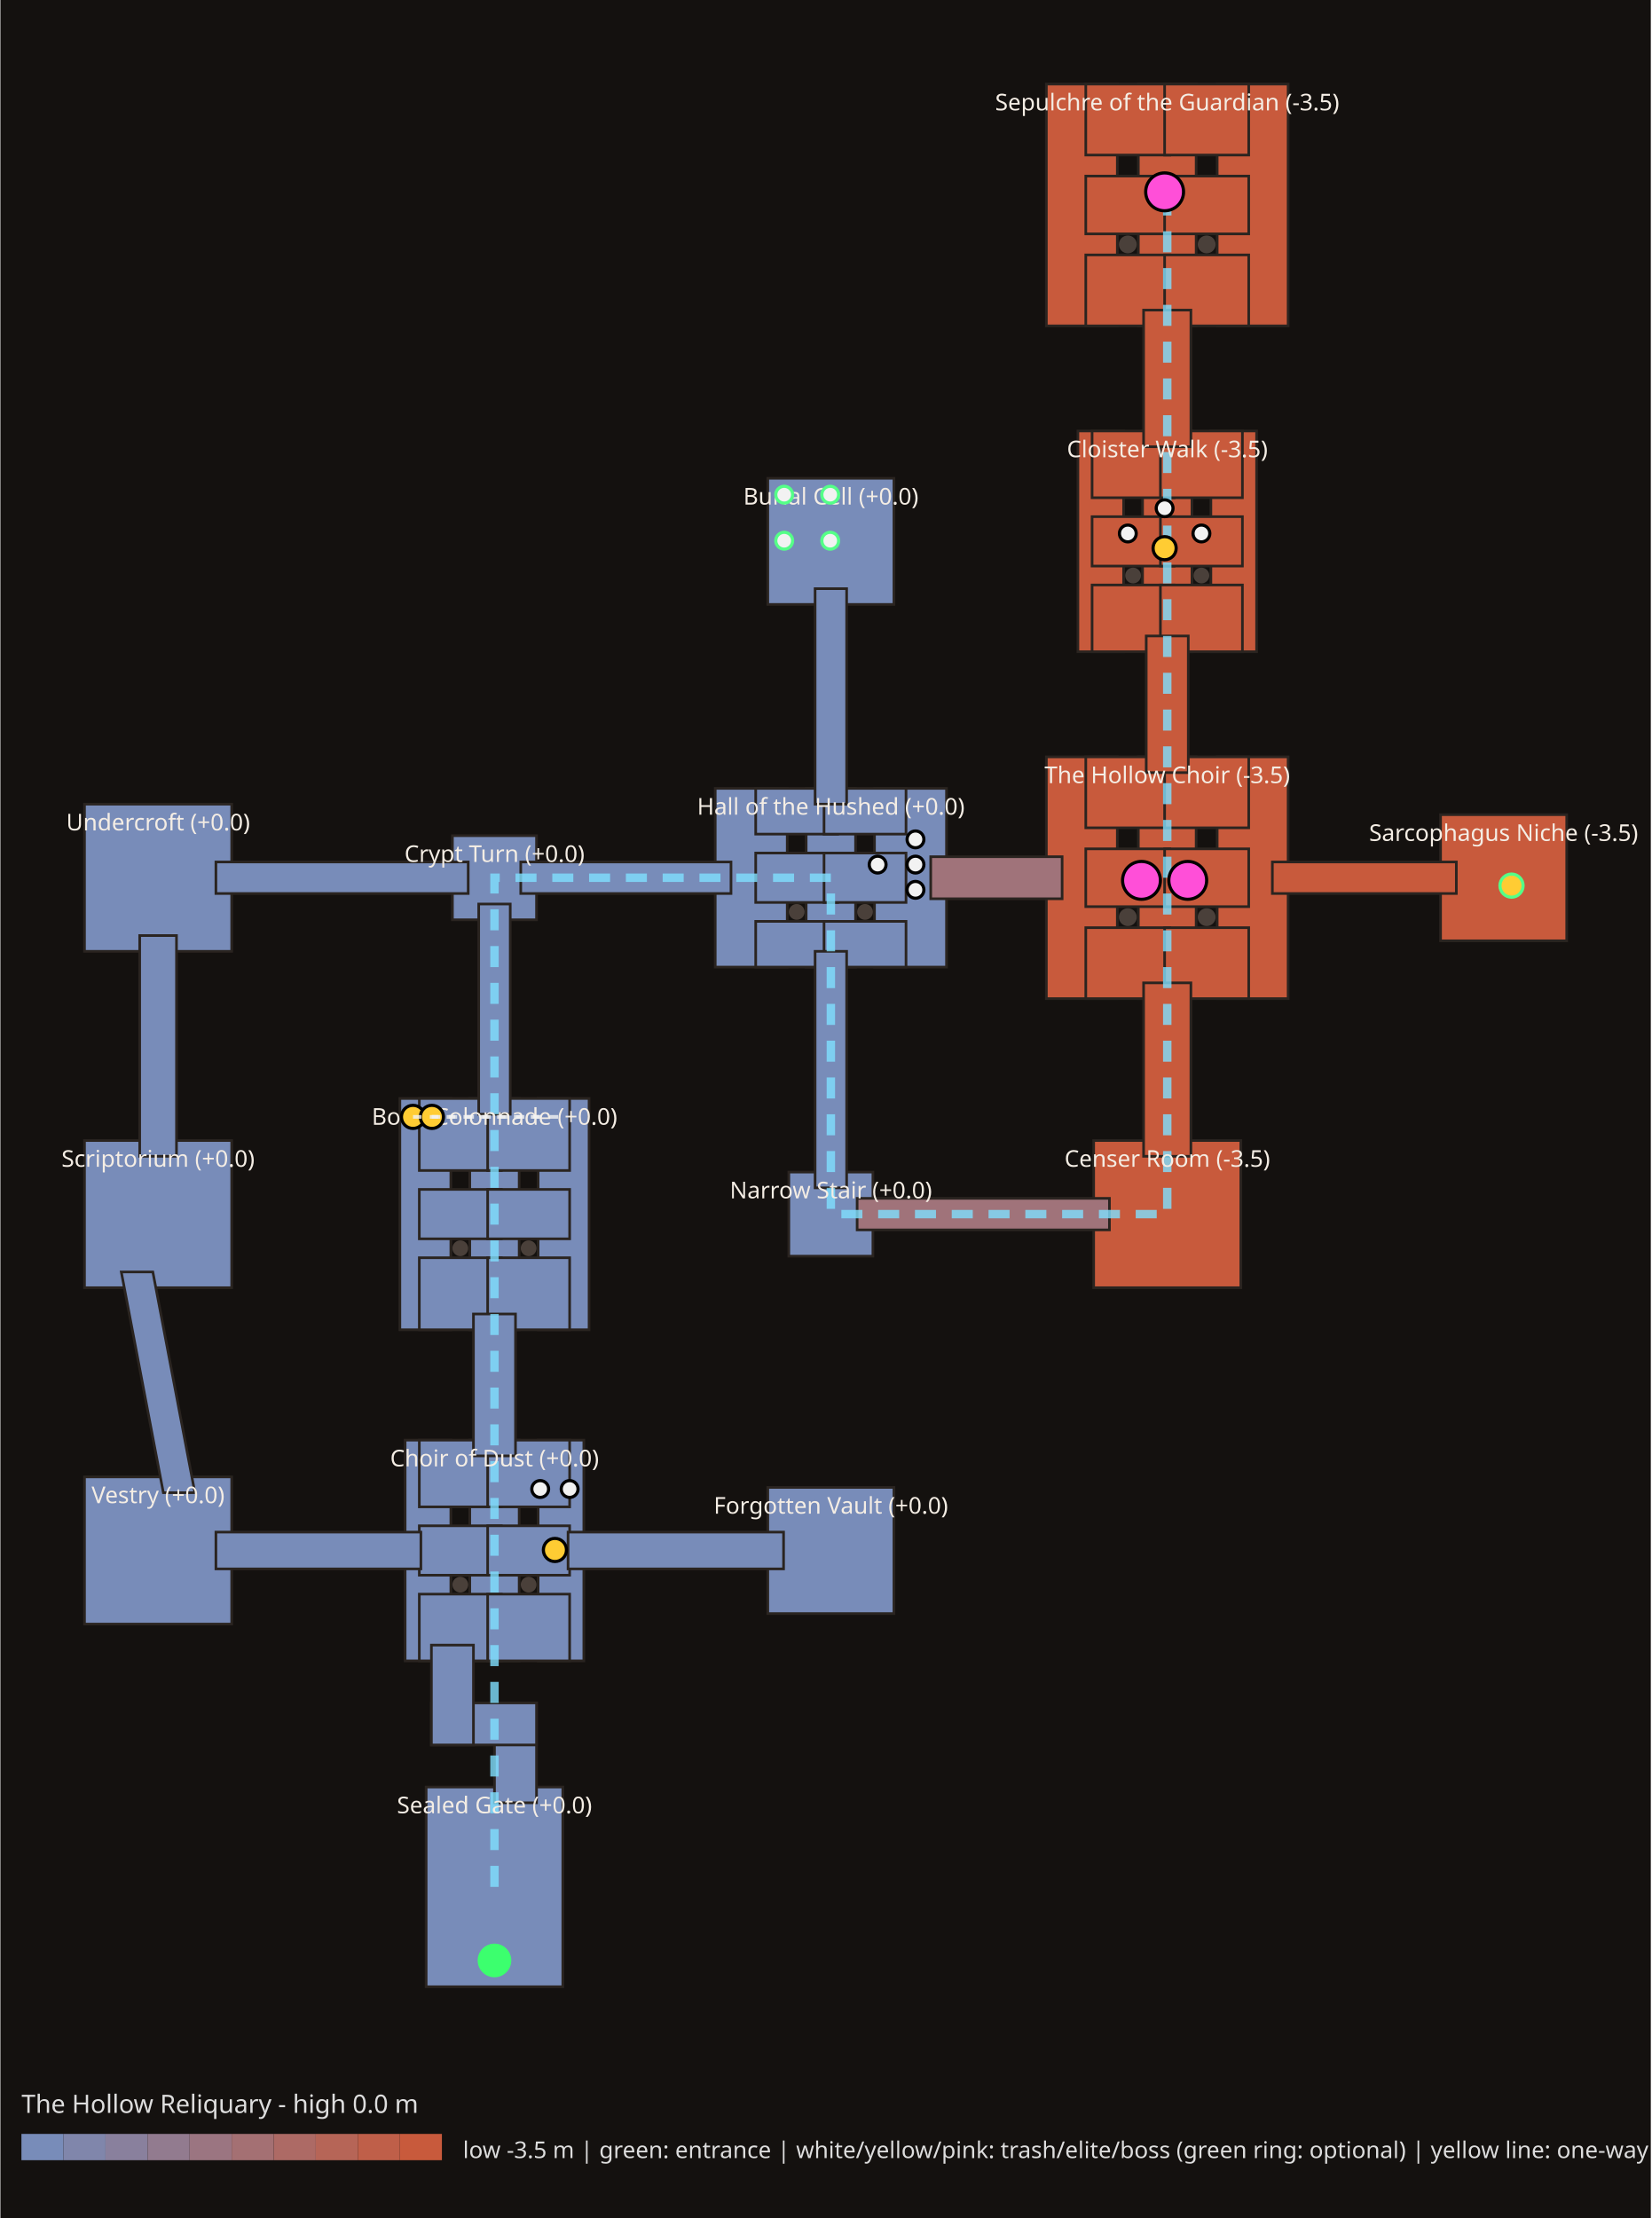
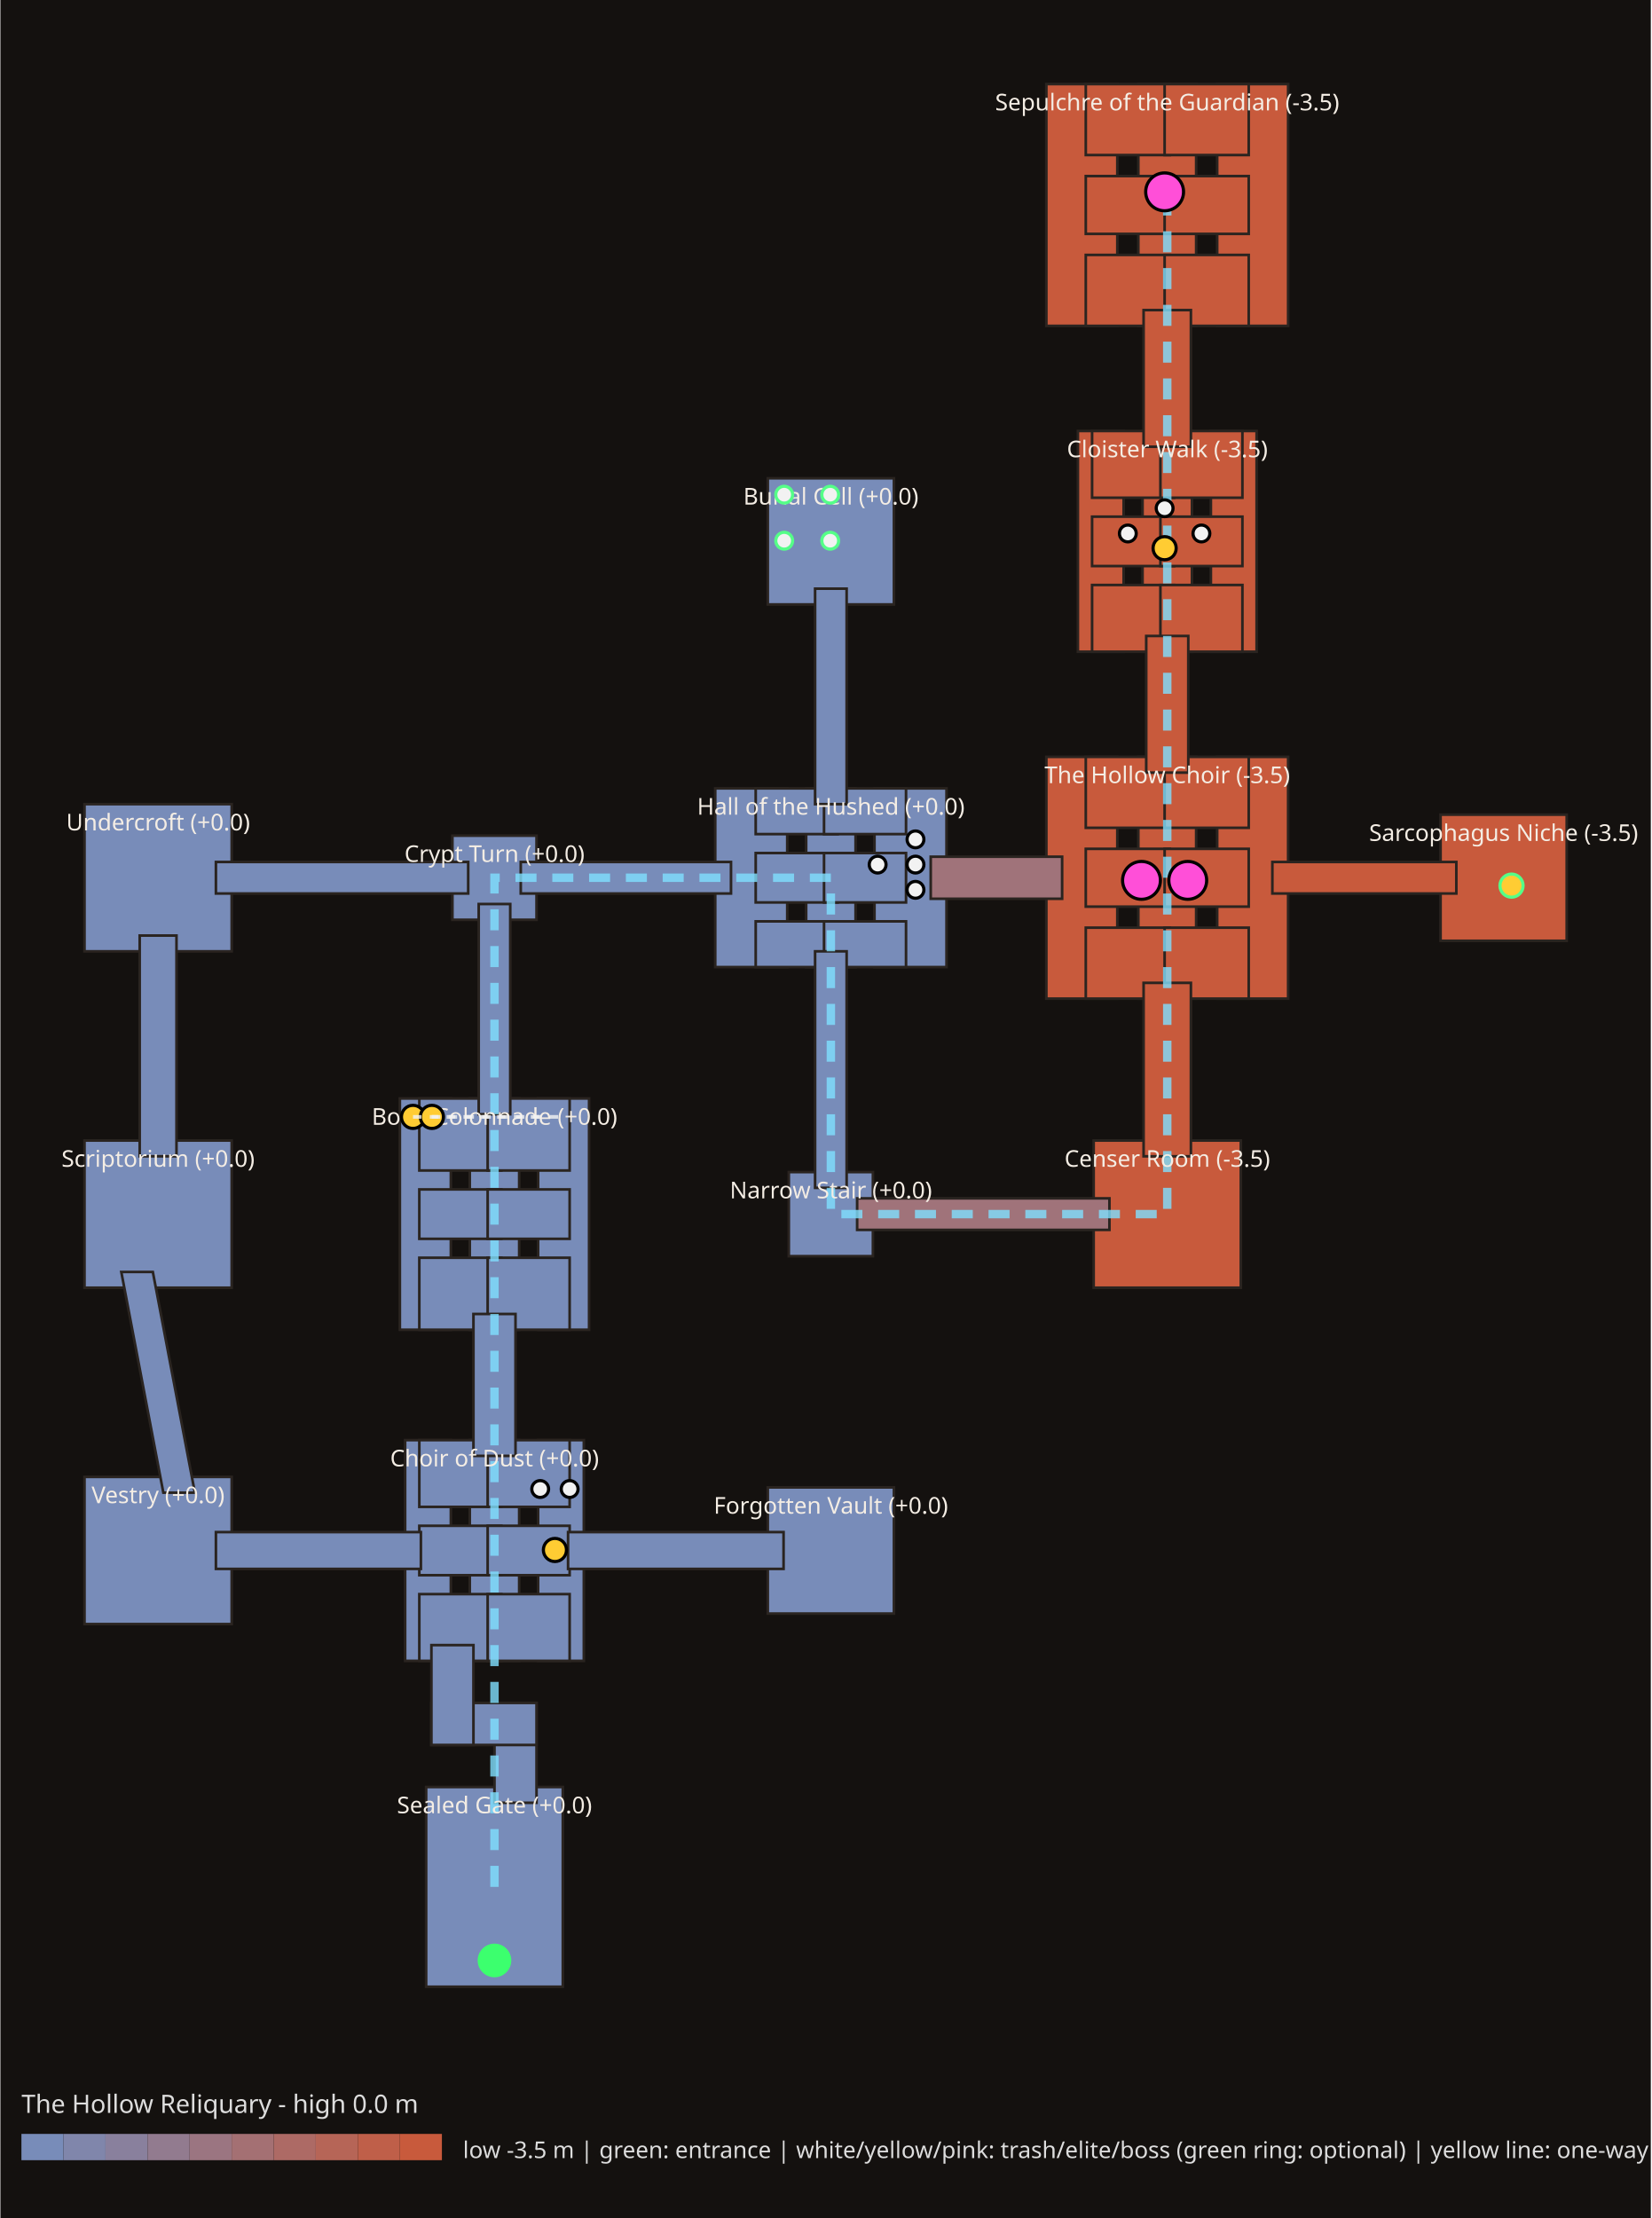
<svg xmlns="http://www.w3.org/2000/svg" viewBox="0 0 157.0 211.0" width="670" height="900" font-family="sans-serif">
  <rect x="0" y="0" width="157.0" height="211.0" fill="#14110f" />
  <polygon points="104.00,122.50 118.00,122.50 118.00,108.50 104.00,108.50" fill="rgb(200,90,60)" stroke="#2a2420" stroke-width="0.25" />
  <polygon points="99.50,95.00 106.25,95.00 106.25,72.00 99.50,72.00" fill="rgb(200,90,60)" stroke="#2a2420" stroke-width="0.25" />
  <polygon points="108.25,95.00 113.75,95.00 113.75,72.00 108.25,72.00" fill="rgb(200,90,60)" stroke="#2a2420" stroke-width="0.25" />
  <polygon points="115.75,95.00 122.50,95.00 122.50,72.00 115.75,72.00" fill="rgb(200,90,60)" stroke="#2a2420" stroke-width="0.25" />
  <polygon points="103.25,95.00 111.25,95.00 111.25,88.25 103.25,88.25" fill="rgb(200,90,60)" stroke="#2a2420" stroke-width="0.25" />
  <polygon points="103.25,86.25 111.25,86.25 111.25,80.75 103.25,80.75" fill="rgb(200,90,60)" stroke="#2a2420" stroke-width="0.25" />
  <polygon points="103.25,78.75 111.25,78.75 111.25,72.00 103.25,72.00" fill="rgb(200,90,60)" stroke="#2a2420" stroke-width="0.25" />
  <polygon points="110.75,95.00 118.75,95.00 118.75,88.25 110.75,88.25" fill="rgb(200,90,60)" stroke="#2a2420" stroke-width="0.25" />
  <polygon points="110.75,86.25 118.75,86.25 118.75,80.75 110.75,80.75" fill="rgb(200,90,60)" stroke="#2a2420" stroke-width="0.25" />
  <polygon points="110.75,78.75 118.75,78.75 118.75,72.00 110.75,72.00" fill="rgb(200,90,60)" stroke="#2a2420" stroke-width="0.25" />
  <polygon points="102.50,62.00 106.85,62.00 106.85,41.00 102.50,41.00" fill="rgb(200,90,60)" stroke="#2a2420" stroke-width="0.25" />
  <polygon points="108.65,62.00 113.35,62.00 113.35,41.00 108.65,41.00" fill="rgb(200,90,60)" stroke="#2a2420" stroke-width="0.25" />
  <polygon points="115.15,62.00 119.50,62.00 119.50,41.00 115.15,41.00" fill="rgb(200,90,60)" stroke="#2a2420" stroke-width="0.25" />
  <polygon points="103.85,62.00 111.65,62.00 111.65,55.65 103.85,55.65" fill="rgb(200,90,60)" stroke="#2a2420" stroke-width="0.25" />
  <polygon points="103.85,53.85 111.65,53.85 111.65,49.15 103.85,49.15" fill="rgb(200,90,60)" stroke="#2a2420" stroke-width="0.25" />
  <polygon points="103.85,47.35 111.65,47.35 111.65,41.00 103.85,41.00" fill="rgb(200,90,60)" stroke="#2a2420" stroke-width="0.25" />
  <polygon points="110.35,62.00 118.15,62.00 118.15,55.65 110.35,55.65" fill="rgb(200,90,60)" stroke="#2a2420" stroke-width="0.25" />
  <polygon points="110.35,53.85 118.15,53.85 118.15,49.15 110.35,49.15" fill="rgb(200,90,60)" stroke="#2a2420" stroke-width="0.25" />
  <polygon points="110.35,47.35 118.15,47.35 118.15,41.00 110.35,41.00" fill="rgb(200,90,60)" stroke="#2a2420" stroke-width="0.25" />
  <polygon points="99.50,31.00 106.25,31.00 106.25,8.00 99.50,8.00" fill="rgb(200,90,60)" stroke="#2a2420" stroke-width="0.25" />
  <polygon points="108.25,31.00 113.75,31.00 113.75,8.00 108.25,8.00" fill="rgb(200,90,60)" stroke="#2a2420" stroke-width="0.25" />
  <polygon points="115.75,31.00 122.50,31.00 122.50,8.00 115.75,8.00" fill="rgb(200,90,60)" stroke="#2a2420" stroke-width="0.25" />
  <polygon points="103.25,31.00 111.25,31.00 111.25,24.25 103.25,24.25" fill="rgb(200,90,60)" stroke="#2a2420" stroke-width="0.25" />
  <polygon points="103.25,22.25 111.25,22.25 111.25,16.75 103.25,16.75" fill="rgb(200,90,60)" stroke="#2a2420" stroke-width="0.25" />
  <polygon points="103.25,14.75 111.25,14.75 111.25,8.00 103.25,8.00" fill="rgb(200,90,60)" stroke="#2a2420" stroke-width="0.25" />
  <polygon points="110.75,31.00 118.75,31.00 118.75,24.25 110.75,24.25" fill="rgb(200,90,60)" stroke="#2a2420" stroke-width="0.25" />
  <polygon points="110.75,22.25 118.75,22.25 118.75,16.75 110.75,16.75" fill="rgb(200,90,60)" stroke="#2a2420" stroke-width="0.25" />
  <polygon points="110.75,14.75 118.75,14.75 118.75,8.00 110.75,8.00" fill="rgb(200,90,60)" stroke="#2a2420" stroke-width="0.25" />
  <polygon points="137.00,89.50 149.00,89.50 149.00,77.50 137.00,77.50" fill="rgb(200,90,60)" stroke="#2a2420" stroke-width="0.25" />
  <polygon points="108.75,110.00 113.25,110.00 113.25,93.50 108.75,93.50" fill="rgb(200,90,60)" stroke="#2a2420" stroke-width="0.25" />
  <polygon points="109.00,73.50 113.00,73.50 113.00,60.50 109.00,60.50" fill="rgb(200,90,60)" stroke="#2a2420" stroke-width="0.25" />
  <polygon points="108.75,42.50 113.25,42.50 113.25,29.50 108.75,29.50" fill="rgb(200,90,60)" stroke="#2a2420" stroke-width="0.25" />
  <polygon points="121.00,85.00 138.50,85.00 138.50,82.00 121.00,82.00" fill="rgb(200,90,60)" stroke="#2a2420" stroke-width="0.25" />
  <polygon points="40.50,189.00 53.50,189.00 53.50,170.00 40.50,170.00" fill="rgb(120,140,185)" stroke="#2a2420" stroke-width="0.25" />
  <polygon points="38.50,158.00 42.85,158.00 42.85,137.00 38.50,137.00" fill="rgb(120,140,185)" stroke="#2a2420" stroke-width="0.25" />
  <polygon points="44.65,158.00 49.35,158.00 49.35,137.00 44.65,137.00" fill="rgb(120,140,185)" stroke="#2a2420" stroke-width="0.25" />
  <polygon points="51.15,158.00 55.50,158.00 55.50,137.00 51.15,137.00" fill="rgb(120,140,185)" stroke="#2a2420" stroke-width="0.25" />
  <polygon points="39.85,158.00 47.65,158.00 47.65,151.65 39.85,151.65" fill="rgb(120,140,185)" stroke="#2a2420" stroke-width="0.25" />
  <polygon points="39.85,149.85 47.65,149.85 47.65,145.15 39.85,145.15" fill="rgb(120,140,185)" stroke="#2a2420" stroke-width="0.25" />
  <polygon points="39.85,143.35 47.65,143.35 47.65,137.00 39.85,137.00" fill="rgb(120,140,185)" stroke="#2a2420" stroke-width="0.25" />
  <polygon points="46.35,158.00 54.15,158.00 54.15,151.65 46.35,151.65" fill="rgb(120,140,185)" stroke="#2a2420" stroke-width="0.25" />
  <polygon points="46.35,149.85 54.15,149.85 54.15,145.15 46.35,145.15" fill="rgb(120,140,185)" stroke="#2a2420" stroke-width="0.25" />
  <polygon points="46.35,143.35 54.15,143.35 54.15,137.00 46.35,137.00" fill="rgb(120,140,185)" stroke="#2a2420" stroke-width="0.25" />
  <polygon points="38.00,126.50 42.85,126.50 42.85,104.50 38.00,104.50" fill="rgb(120,140,185)" stroke="#2a2420" stroke-width="0.25" />
  <polygon points="44.65,126.50 49.35,126.50 49.35,104.50 44.65,104.50" fill="rgb(120,140,185)" stroke="#2a2420" stroke-width="0.25" />
  <polygon points="51.15,126.50 56.00,126.50 56.00,104.50 51.15,104.50" fill="rgb(120,140,185)" stroke="#2a2420" stroke-width="0.25" />
  <polygon points="39.85,126.50 47.65,126.50 47.65,119.65 39.85,119.65" fill="rgb(120,140,185)" stroke="#2a2420" stroke-width="0.25" />
  <polygon points="39.85,117.85 47.65,117.85 47.65,113.15 39.85,113.15" fill="rgb(120,140,185)" stroke="#2a2420" stroke-width="0.25" />
  <polygon points="39.85,111.35 47.65,111.35 47.65,104.50 39.85,104.50" fill="rgb(120,140,185)" stroke="#2a2420" stroke-width="0.25" />
  <polygon points="46.35,126.50 54.15,126.50 54.15,119.65 46.35,119.65" fill="rgb(120,140,185)" stroke="#2a2420" stroke-width="0.25" />
  <polygon points="46.35,117.85 54.15,117.85 54.15,113.15 46.35,113.15" fill="rgb(120,140,185)" stroke="#2a2420" stroke-width="0.25" />
  <polygon points="46.35,111.35 54.15,111.35 54.15,104.50 46.35,104.50" fill="rgb(120,140,185)" stroke="#2a2420" stroke-width="0.25" />
  <polygon points="43.00,87.50 51.00,87.50 51.00,79.50 43.00,79.50" fill="rgb(120,140,185)" stroke="#2a2420" stroke-width="0.25" />
  <polygon points="68.00,92.00 74.85,92.00 74.85,75.00 68.00,75.00" fill="rgb(120,140,185)" stroke="#2a2420" stroke-width="0.25" />
  <polygon points="76.65,92.00 81.35,92.00 81.35,75.00 76.65,75.00" fill="rgb(120,140,185)" stroke="#2a2420" stroke-width="0.25" />
  <polygon points="83.15,92.00 90.00,92.00 90.00,75.00 83.15,75.00" fill="rgb(120,140,185)" stroke="#2a2420" stroke-width="0.25" />
  <polygon points="71.85,92.00 79.65,92.00 79.65,87.65 71.85,87.65" fill="rgb(120,140,185)" stroke="#2a2420" stroke-width="0.25" />
  <polygon points="71.85,85.85 79.65,85.85 79.65,81.15 71.85,81.15" fill="rgb(120,140,185)" stroke="#2a2420" stroke-width="0.25" />
  <polygon points="71.85,79.35 79.65,79.35 79.65,75.00 71.85,75.00" fill="rgb(120,140,185)" stroke="#2a2420" stroke-width="0.25" />
  <polygon points="78.35,92.00 86.15,92.00 86.15,87.65 78.35,87.65" fill="rgb(120,140,185)" stroke="#2a2420" stroke-width="0.25" />
  <polygon points="78.35,85.85 86.15,85.85 86.15,81.15 78.35,81.15" fill="rgb(120,140,185)" stroke="#2a2420" stroke-width="0.25" />
  <polygon points="78.35,79.35 86.15,79.35 86.15,75.00 78.35,75.00" fill="rgb(120,140,185)" stroke="#2a2420" stroke-width="0.25" />
  <polygon points="75.00,119.50 83.00,119.50 83.00,111.50 75.00,111.50" fill="rgb(120,140,185)" stroke="#2a2420" stroke-width="0.25" />
  <polygon points="8.00,154.50 22.00,154.50 22.00,140.50 8.00,140.50" fill="rgb(120,140,185)" stroke="#2a2420" stroke-width="0.25" />
  <polygon points="8.00,122.50 22.00,122.50 22.00,108.50 8.00,108.50" fill="rgb(120,140,185)" stroke="#2a2420" stroke-width="0.25" />
  <polygon points="8.00,90.50 22.00,90.50 22.00,76.50 8.00,76.50" fill="rgb(120,140,185)" stroke="#2a2420" stroke-width="0.25" />
  <polygon points="73.00,57.50 85.00,57.50 85.00,45.50 73.00,45.50" fill="rgb(120,140,185)" stroke="#2a2420" stroke-width="0.25" />
  <polygon points="73.00,153.50 85.00,153.50 85.00,141.50 73.00,141.50" fill="rgb(120,140,185)" stroke="#2a2420" stroke-width="0.25" />
  <polygon points="47.00,171.50 51.00,171.50 51.00,162.00 47.00,162.00" fill="rgb(120,140,185)" stroke="#2a2420" stroke-width="0.25" />
  <polygon points="41.00,166.00 51.00,166.00 51.00,162.00 41.00,162.00" fill="rgb(120,140,185)" stroke="#2a2420" stroke-width="0.25" />
  <polygon points="41.00,166.00 45.00,166.00 45.00,156.50 41.00,156.50" fill="rgb(120,140,185)" stroke="#2a2420" stroke-width="0.25" />
  <polygon points="45.00,138.50 49.00,138.50 49.00,125.00 45.00,125.00" fill="rgb(120,140,185)" stroke="#2a2420" stroke-width="0.25" />
  <polygon points="45.50,106.00 48.50,106.00 48.50,86.00 45.50,86.00" fill="rgb(120,140,185)" stroke="#2a2420" stroke-width="0.25" />
  <polygon points="49.50,85.00 69.50,85.00 69.50,82.00 49.50,82.00" fill="rgb(120,140,185)" stroke="#2a2420" stroke-width="0.25" />
  <polygon points="77.50,113.00 80.50,113.00 80.50,90.50 77.50,90.50" fill="rgb(120,140,185)" stroke="#2a2420" stroke-width="0.25" />
  <polygon points="81.50,117.00 105.50,117.00 105.50,114.00 81.50,114.00" fill="rgb(160,115,122)" stroke="#2a2420" stroke-width="0.25" />
  <polygon points="20.50,149.25 40.00,149.25 40.00,145.75 20.50,145.75" fill="rgb(120,140,185)" stroke="#2a2420" stroke-width="0.25" />
  <polygon points="18.50,142.00 14.50,121.00 11.50,121.00 15.50,142.00" fill="rgb(120,140,185)" stroke="#2a2420" stroke-width="0.25" />
  <polygon points="13.25,110.00 16.75,110.00 16.75,89.00 13.25,89.00" fill="rgb(120,140,185)" stroke="#2a2420" stroke-width="0.25" />
  <polygon points="20.50,85.00 44.50,85.00 44.50,82.00 20.50,82.00" fill="rgb(120,140,185)" stroke="#2a2420" stroke-width="0.25" />
  <polygon points="77.50,76.50 80.50,76.50 80.50,56.00 77.50,56.00" fill="rgb(120,140,185)" stroke="#2a2420" stroke-width="0.25" />
  <polygon points="54.00,149.25 74.50,149.25 74.50,145.75 54.00,145.75" fill="rgb(120,140,185)" stroke="#2a2420" stroke-width="0.25" />
  <polygon points="88.50,85.50 101.00,85.50 101.00,81.50 88.50,81.50" fill="rgb(160,115,122)" stroke="#2a2420" stroke-width="0.25" />
-   <circle cx="43.75" cy="150.75" r="0.75" fill="#4a403a" />
-   <circle cx="50.25" cy="150.75" r="0.75" fill="#4a403a" />
-   <circle cx="43.75" cy="118.75" r="0.75" fill="#4a403a" />
-   <circle cx="50.25" cy="118.75" r="0.75" fill="#4a403a" />
-   <circle cx="75.75" cy="86.75" r="0.75" fill="#4a403a" />
-   <circle cx="82.25" cy="86.75" r="0.75" fill="#4a403a" />
-   <circle cx="107.25" cy="87.25" r="0.85" fill="#4a403a" />
-   <circle cx="114.75" cy="87.25" r="0.85" fill="#4a403a" />
-   <circle cx="107.75" cy="54.75" r="0.75" fill="#4a403a" />
-   <circle cx="114.25" cy="54.75" r="0.75" fill="#4a403a" />
-   <circle cx="107.25" cy="23.25" r="0.85" fill="#4a403a" />
-   <circle cx="114.75" cy="23.25" r="0.85" fill="#4a403a" />
  <polyline points="47.00,179.50 47.00,147.50 47.00,115.50 47.00,83.50 79.00,83.50 79.00,115.50 111.00,115.50 111.00,83.50 111.00,51.50 111.00,19.50" fill="none" stroke="#7fe0ff" stroke-width="0.8" stroke-dasharray="2,1.5" opacity="0.8" />
  <text x="47.00" y="172.50" font-size="2.2" fill="#f4ede4" text-anchor="middle">Sealed Gate (+0.0)</text>
  <text x="47.00" y="139.50" font-size="2.2" fill="#f4ede4" text-anchor="middle">Choir of Dust (+0.0)</text>
  <text x="47.00" y="107.00" font-size="2.2" fill="#f4ede4" text-anchor="middle">Bone Colonnade (+0.0)</text>
  <text x="47.00" y="82.00" font-size="2.2" fill="#f4ede4" text-anchor="middle">Crypt Turn (+0.0)</text>
  <text x="79.00" y="77.50" font-size="2.2" fill="#f4ede4" text-anchor="middle">Hall of the Hushed (+0.0)</text>
  <text x="79.00" y="114.00" font-size="2.2" fill="#f4ede4" text-anchor="middle">Narrow Stair (+0.0)</text>
  <text x="111.00" y="111.00" font-size="2.2" fill="#f4ede4" text-anchor="middle">Censer Room (-3.5)</text>
  <text x="111.00" y="74.50" font-size="2.2" fill="#f4ede4" text-anchor="middle">The Hollow Choir (-3.5)</text>
  <text x="111.00" y="43.50" font-size="2.2" fill="#f4ede4" text-anchor="middle">Cloister Walk (-3.5)</text>
  <text x="111.00" y="10.50" font-size="2.2" fill="#f4ede4" text-anchor="middle">Sepulchre of the Guardian (-3.5)</text>
  <text x="15.00" y="143.00" font-size="2.2" fill="#f4ede4" text-anchor="middle">Vestry (+0.0)</text>
  <text x="15.00" y="111.00" font-size="2.2" fill="#f4ede4" text-anchor="middle">Scriptorium (+0.0)</text>
  <text x="15.00" y="79.00" font-size="2.2" fill="#f4ede4" text-anchor="middle">Undercroft (+0.0)</text>
  <text x="143.00" y="80.00" font-size="2.2" fill="#f4ede4" text-anchor="middle">Sarcophagus Niche (-3.5)</text>
  <text x="79.00" y="48.00" font-size="2.2" fill="#f4ede4" text-anchor="middle">Burial Cell (+0.0)</text>
  <text x="79.00" y="144.00" font-size="2.2" fill="#f4ede4" text-anchor="middle">Forgotten Vault (+0.0)</text>
  <circle cx="52.75" cy="147.45" r="1.1" fill="#ffcc33" stroke="#000" stroke-width="0.3" />
  <circle cx="51.35" cy="141.65" r="0.8" fill="#f2f2f2" stroke="#000" stroke-width="0.3" />
  <circle cx="54.15" cy="141.65" r="0.8" fill="#f2f2f2" stroke="#000" stroke-width="0.3" />
  <circle cx="39.25" cy="106.25" r="1.1" fill="#ffcc33" stroke="#000" stroke-width="0.3" />
  <circle cx="41.05" cy="106.25" r="1.1" fill="#ffcc33" stroke="#000" stroke-width="0.3" />
  <polyline points="39.25,106.25 51.45,106.25" fill="none" stroke="#f2f2f2" stroke-width="0.35" stroke-dasharray="0.8,0.8" opacity="0.8" />
  <polyline points="41.05,106.25 53.25,106.25" fill="none" stroke="#f2f2f2" stroke-width="0.35" stroke-dasharray="0.8,0.8" opacity="0.8" />
  <circle cx="83.45" cy="82.25" r="0.8" fill="#f2f2f2" stroke="#000" stroke-width="0.3" />
  <circle cx="87.05" cy="79.85" r="0.8" fill="#f2f2f2" stroke="#000" stroke-width="0.3" />
  <circle cx="87.05" cy="82.25" r="0.8" fill="#f2f2f2" stroke="#000" stroke-width="0.3" />
  <circle cx="87.05" cy="84.65" r="0.8" fill="#f2f2f2" stroke="#000" stroke-width="0.3" />
  <circle cx="78.94" cy="51.44" r="0.8" fill="#f2f2f2" stroke="#55ff88" stroke-width="0.3" />
  <circle cx="78.94" cy="47.06" r="0.8" fill="#f2f2f2" stroke="#55ff88" stroke-width="0.3" />
  <circle cx="74.56" cy="47.06" r="0.8" fill="#f2f2f2" stroke="#55ff88" stroke-width="0.3" />
  <circle cx="74.56" cy="51.44" r="0.8" fill="#f2f2f2" stroke="#55ff88" stroke-width="0.3" />
  <circle cx="112.95" cy="83.75" r="1.8" fill="#ff4fd8" stroke="#000" stroke-width="0.3" />
  <circle cx="108.55" cy="83.75" r="1.8" fill="#ff4fd8" stroke="#000" stroke-width="0.3" />
  <circle cx="143.75" cy="84.25" r="1.1" fill="#ffcc33" stroke="#55ff88" stroke-width="0.3" />
  <circle cx="110.75" cy="52.15" r="1.1" fill="#ffcc33" stroke="#000" stroke-width="0.3" />
  <circle cx="110.75" cy="48.35" r="0.8" fill="#f2f2f2" stroke="#000" stroke-width="0.3" />
  <circle cx="114.25" cy="50.75" r="0.8" fill="#f2f2f2" stroke="#000" stroke-width="0.3" />
  <circle cx="107.25" cy="50.75" r="0.8" fill="#f2f2f2" stroke="#000" stroke-width="0.3" />
  <circle cx="110.75" cy="18.25" r="1.8" fill="#ff4fd8" stroke="#000" stroke-width="0.3" />
  <circle cx="47.00" cy="186.50" r="1.6" fill="#3cff6e" />
  <text x="2" y="201.0" font-size="2.4" fill="#ddd">The Hollow Reliquary - high 0.0 m</text>
  <rect x="2.0" y="203.0" width="4" height="2.5" fill="rgb(120,140,185)" />
  <rect x="6.0" y="203.0" width="4" height="2.5" fill="rgb(128,134,171)" />
  <rect x="10.0" y="203.0" width="4" height="2.5" fill="rgb(137,128,157)" />
  <rect x="14.0" y="203.0" width="4" height="2.5" fill="rgb(146,123,143)" />
  <rect x="18.0" y="203.0" width="4" height="2.5" fill="rgb(155,117,129)" />
  <rect x="22.0" y="203.0" width="4" height="2.5" fill="rgb(164,112,115)" />
  <rect x="26.0" y="203.0" width="4" height="2.5" fill="rgb(173,106,101)" />
  <rect x="30.0" y="203.0" width="4" height="2.5" fill="rgb(182,101,87)" />
  <rect x="34.0" y="203.0" width="4" height="2.5" fill="rgb(191,95,73)" />
  <rect x="38.0" y="203.0" width="4" height="2.5" fill="rgb(200,90,60)" />
  <text x="44" y="205.3" font-size="2.2" fill="#ddd">low -3.5 m | green: entrance | white/yellow/pink: trash/elite/boss (green ring: optional) | yellow line: one-way drop | dashed: open deck | blue dashes: main route | white dots: patrol</text>
</svg>
